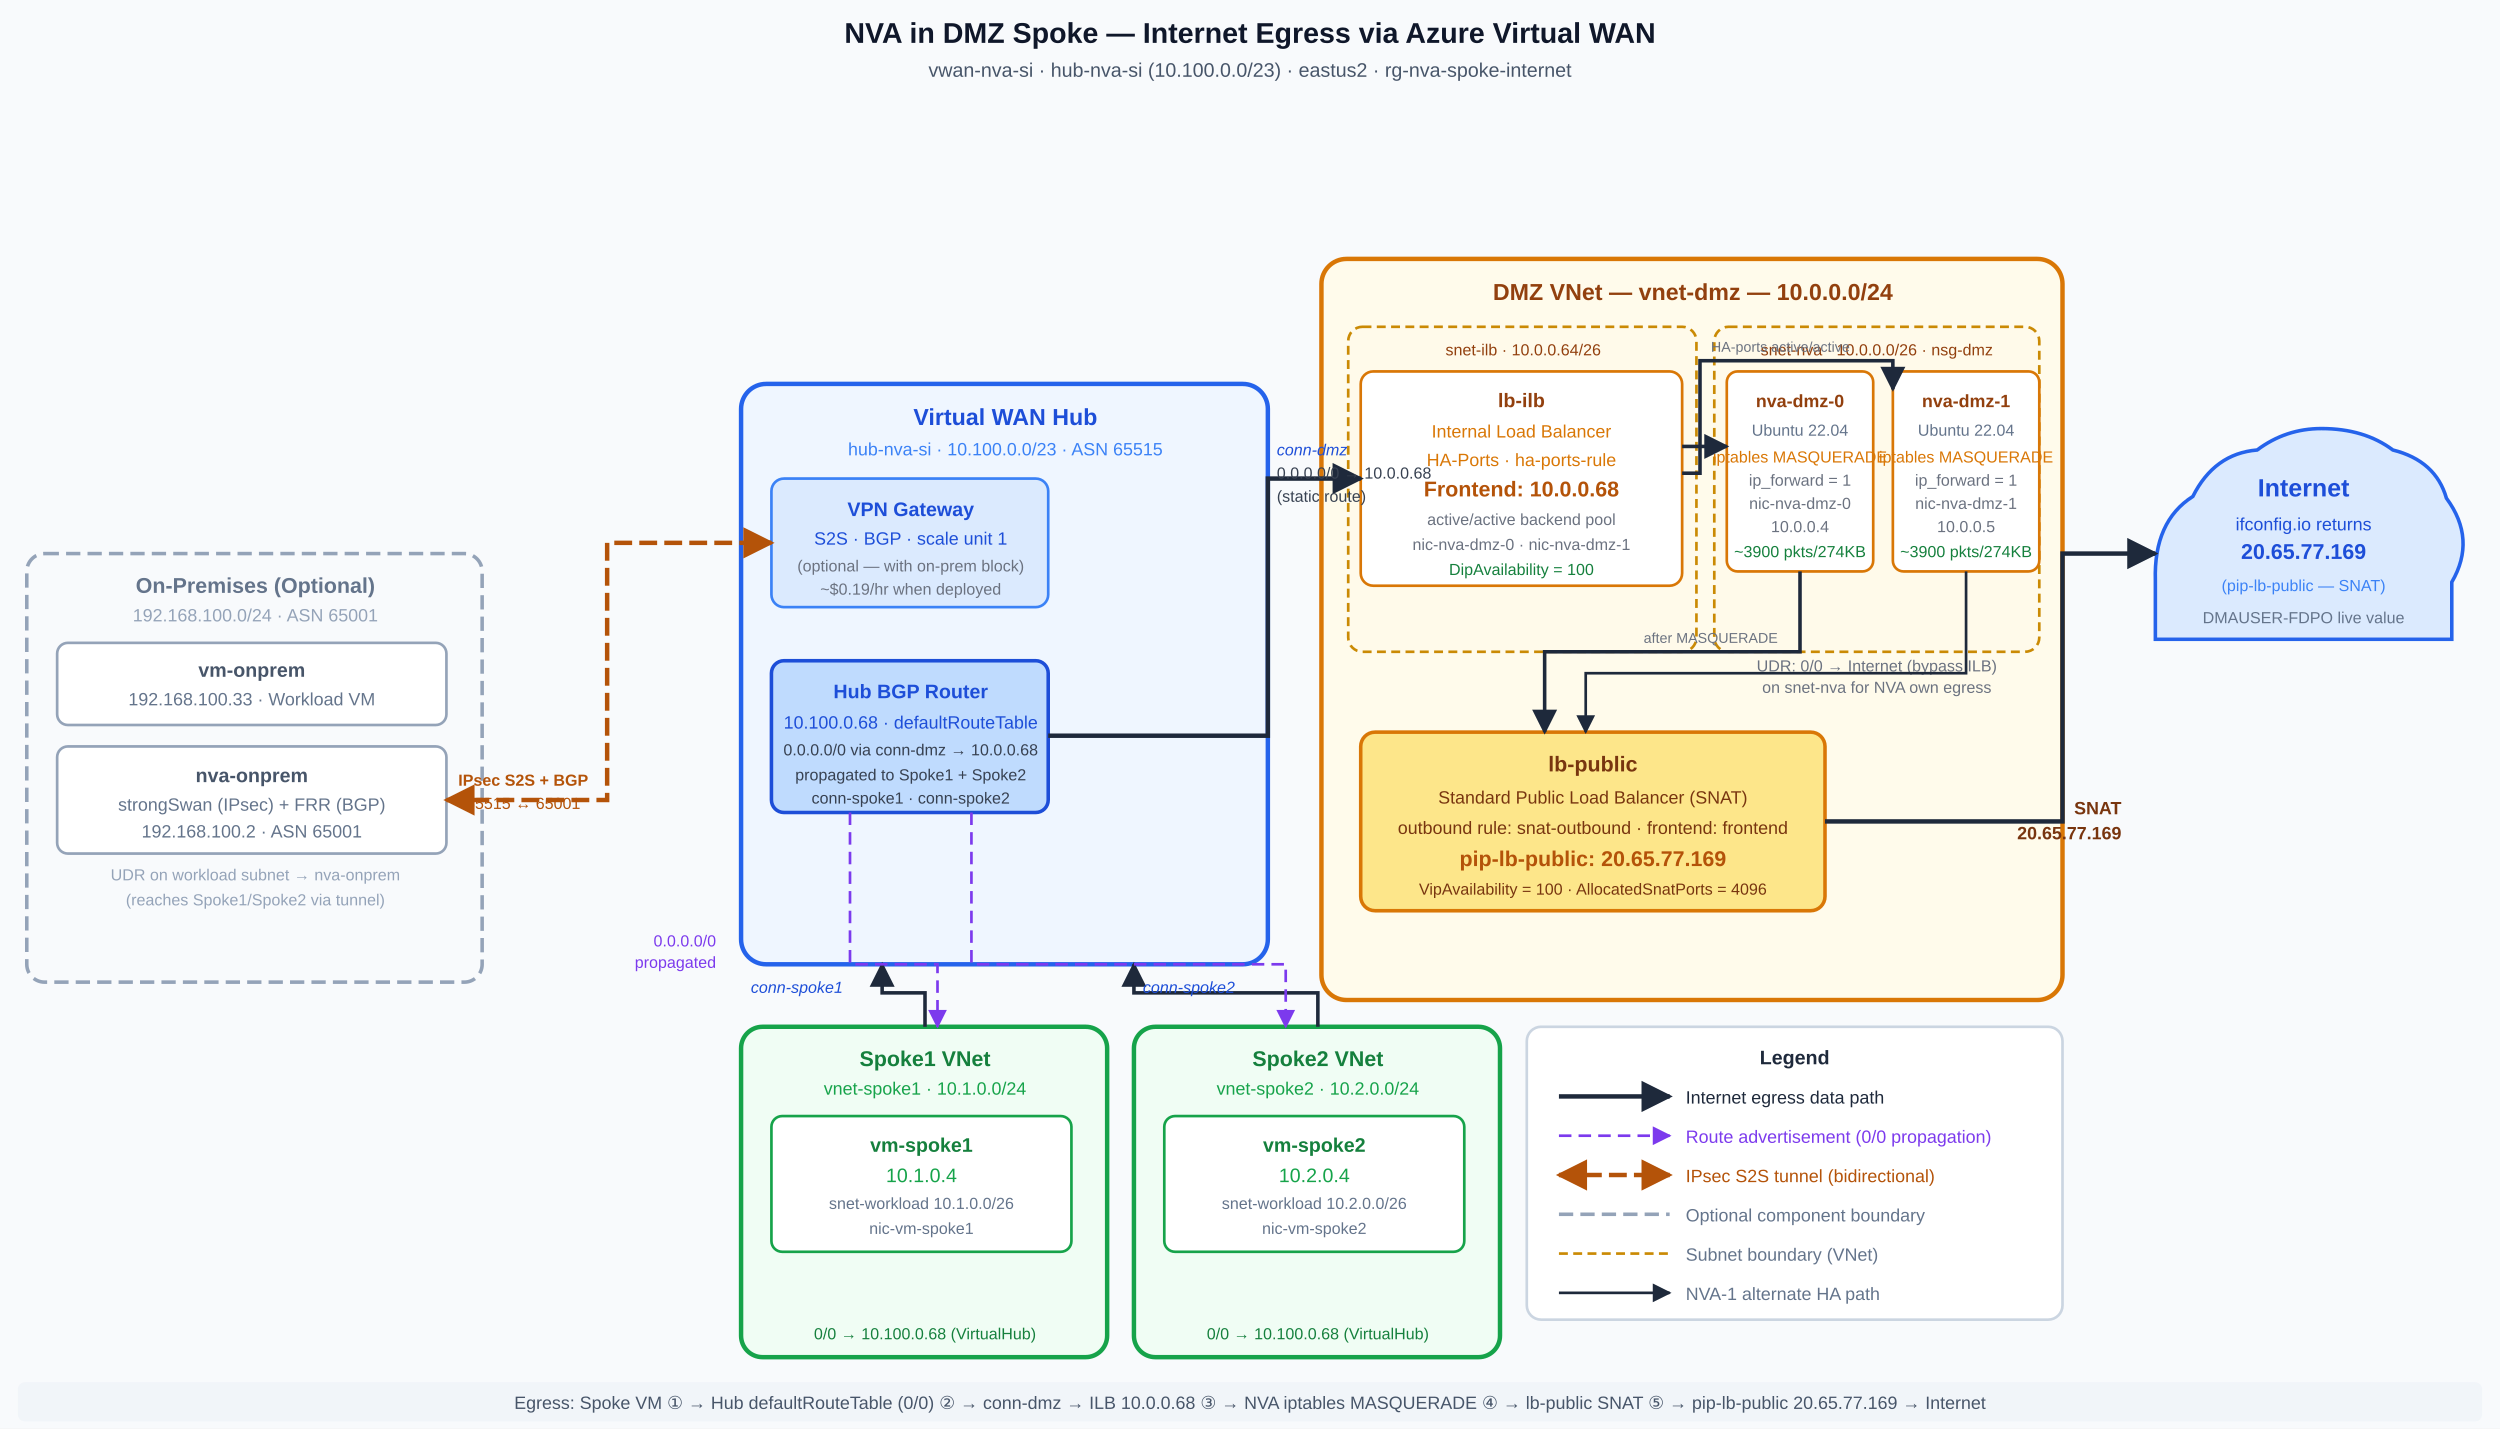
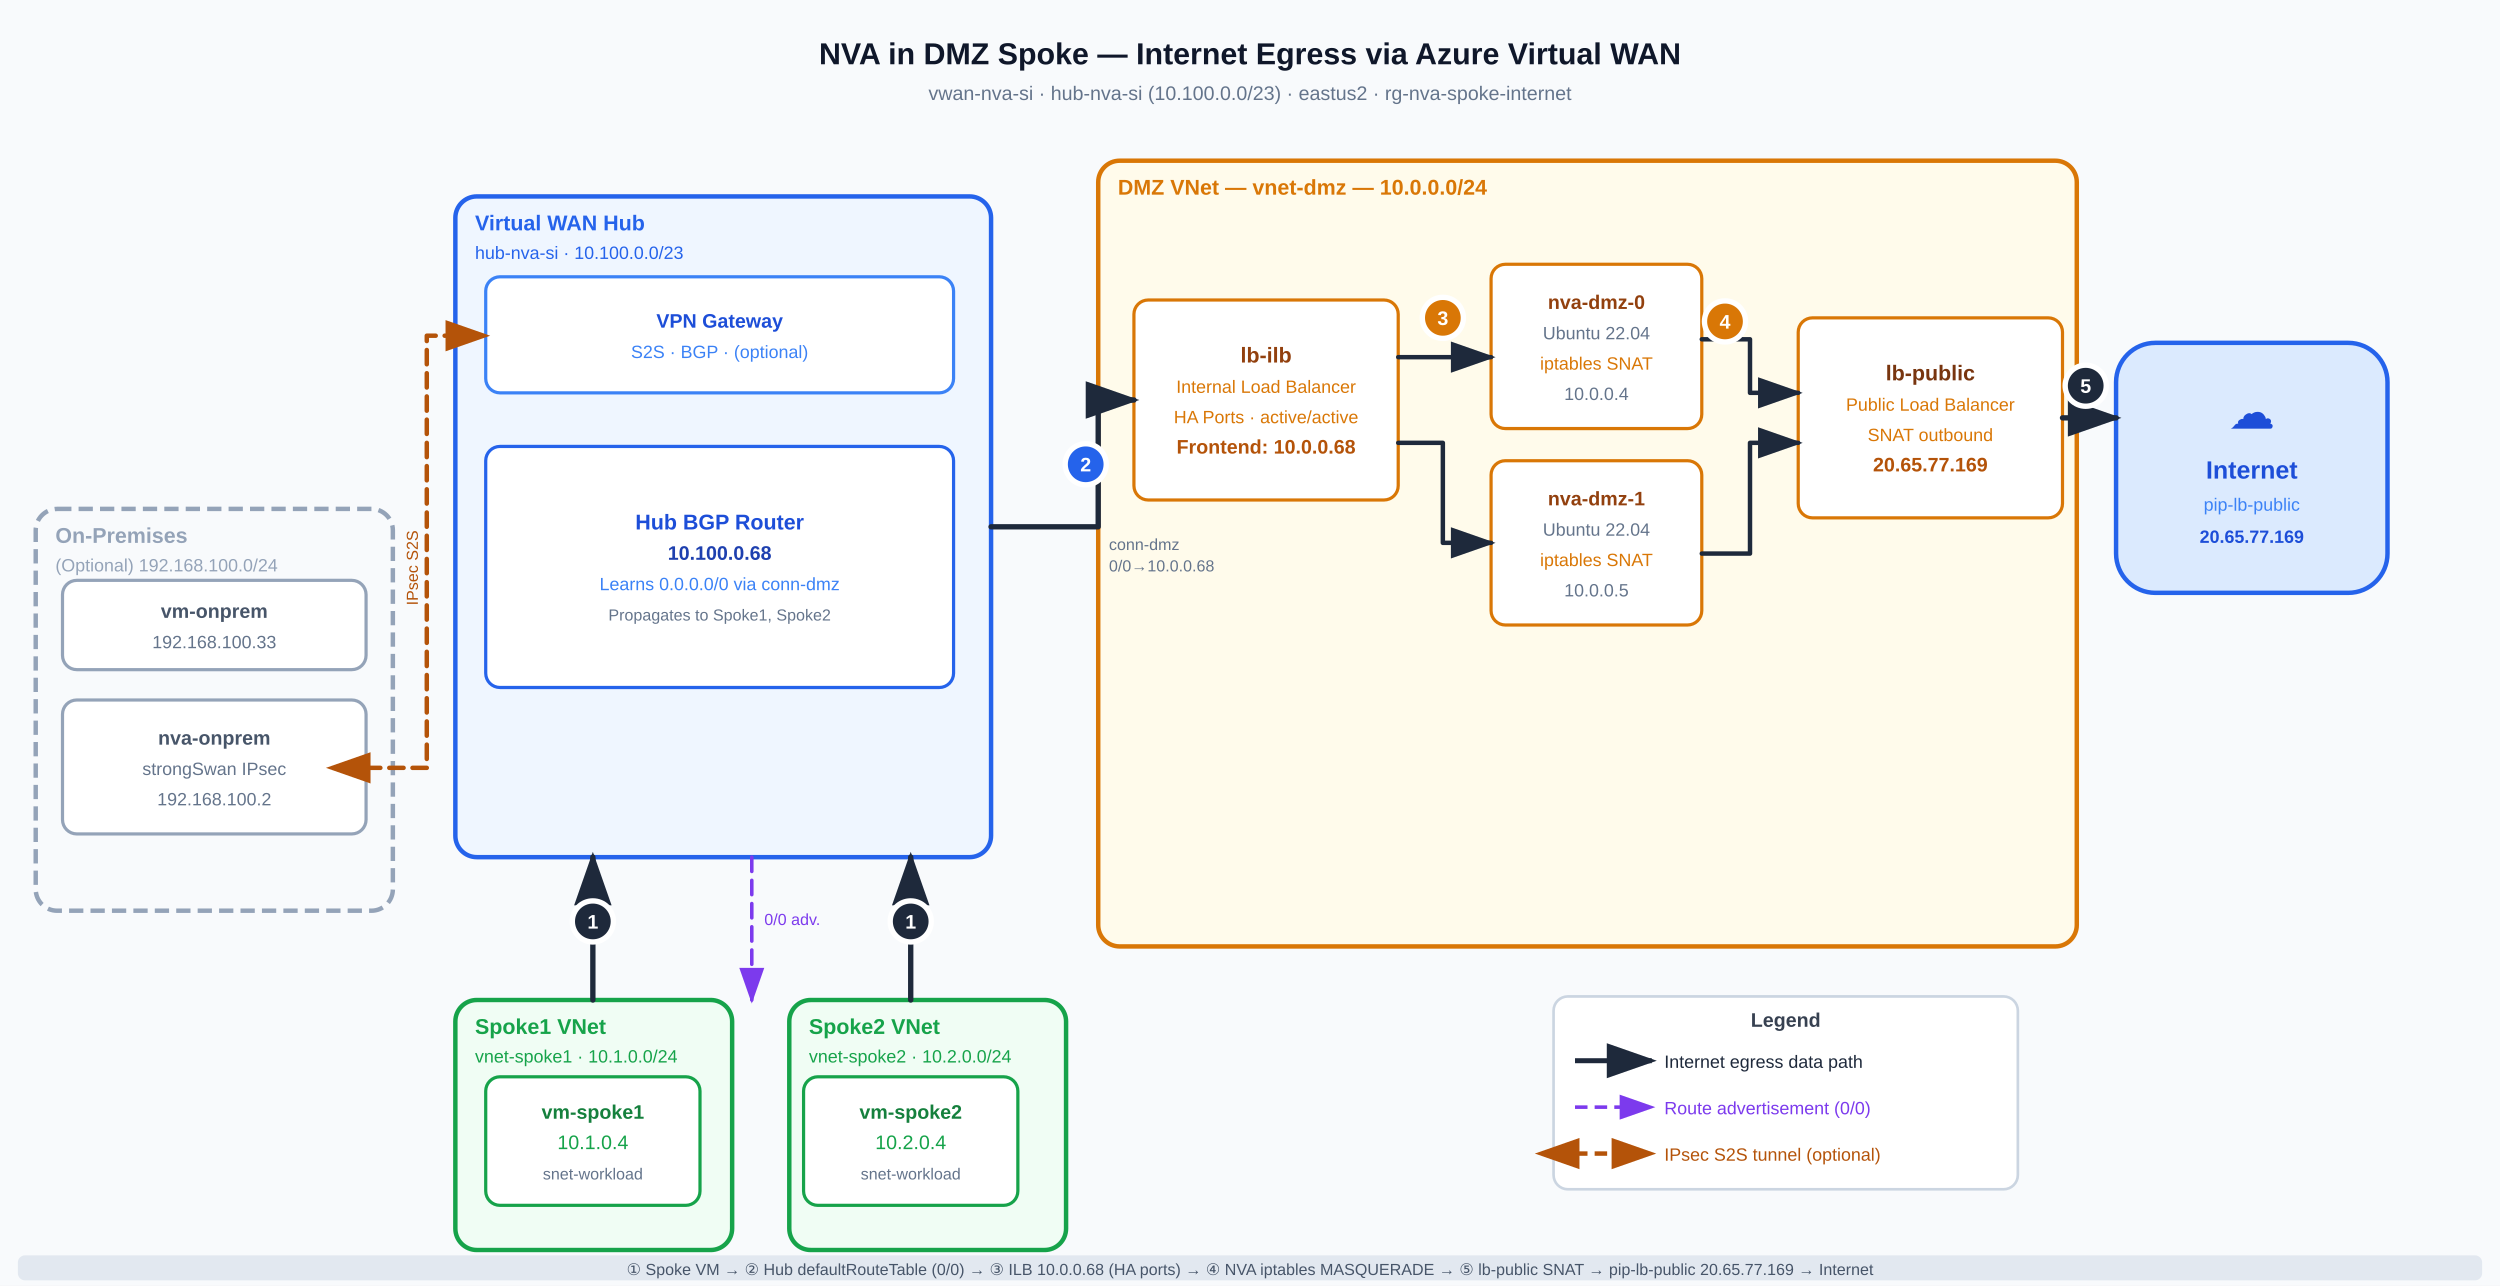
- <svg xmlns="http://www.w3.org/2000/svg" width="1400" height="800" viewBox="0 0 1400 800" font-family="Segoe UI, Arial, sans-serif">
+ <svg xmlns="http://www.w3.org/2000/svg" width="1400" height="720" viewBox="0 0 1400 720" font-family="Segoe UI, Arial, sans-serif">
  <defs>
-     <marker id="ah-data" viewBox="0 0 10 10" refX="9" refY="5" markerWidth="7" markerHeight="7" orient="auto">
-       <path d="M 0 0 L 10 5 L 0 10 z" fill="#1e293b" />
+     <marker id="m-data" markerWidth="10" markerHeight="7" refX="9" refY="3.5" orient="auto" markerUnits="strokeWidth">
+       <polygon points="0 0,10 3.5,0 7" fill="#1e293b" />
    </marker>
-     <marker id="ah-ctrl" viewBox="0 0 10 10" refX="9" refY="5" markerWidth="7" markerHeight="7" orient="auto">
-       <path d="M 0 0 L 10 5 L 0 10 z" fill="#7c3aed" />
+     <marker id="m-ctrl" markerWidth="10" markerHeight="7" refX="9" refY="3.5" orient="auto" markerUnits="strokeWidth">
+       <polygon points="0 0,10 3.5,0 7" fill="#7c3aed" />
    </marker>
-     <marker id="ah-ipsec" viewBox="0 0 10 10" refX="9" refY="5" markerWidth="7" markerHeight="7" orient="auto">
-       <path d="M 0 0 L 10 5 L 0 10 z" fill="#b45309" />
+     <marker id="m-ipsec" markerWidth="10" markerHeight="7" refX="9" refY="3.5" orient="auto" markerUnits="strokeWidth">
+       <polygon points="0 0,10 3.5,0 7" fill="#b45309" />
    </marker>
-     <marker id="ah-ipsec-s" viewBox="0 0 10 10" refX="1" refY="5" markerWidth="7" markerHeight="7" orient="auto">
-       <path d="M 10 0 L 0 5 L 10 10 z" fill="#b45309" />
+     <marker id="m-ipsec-r" markerWidth="10" markerHeight="7" refX="1" refY="3.5" orient="auto-start-reverse" markerUnits="strokeWidth">
+       <polygon points="0 0,10 3.5,0 7" fill="#b45309" />
    </marker>
  </defs>
-   <rect width="1400" height="800" fill="#f8fafc" />
-   <text x="700" y="24" text-anchor="middle" font-size="16" font-weight="bold" fill="#0f172a">NVA in DMZ Spoke — Internet Egress via Azure Virtual WAN</text>
-   <text x="700" y="43" text-anchor="middle" font-size="11" fill="#475569">vwan-nva-si · hub-nva-si (10.100.0.0/23) · eastus2 · rg-nva-spoke-internet</text>
-   <rect x="15" y="310" width="255" height="240" rx="10" fill="#f8fafc" stroke="#94a3b8" stroke-width="2" stroke-dasharray="8,4" />
-   <text x="143" y="332" text-anchor="middle" font-size="12" font-weight="bold" fill="#64748b">On-Premises (Optional)</text>
-   <text x="143" y="348" text-anchor="middle" font-size="10" fill="#94a3b8">192.168.100.0/24 · ASN 65001</text>
-   <rect x="32" y="360" width="218" height="46" rx="6" fill="#fff" stroke="#94a3b8" stroke-width="1.5" />
-   <text x="141" y="379" text-anchor="middle" font-size="11" font-weight="bold" fill="#475569">vm-onprem</text>
-   <text x="141" y="395" text-anchor="middle" font-size="10" fill="#64748b">192.168.100.33 · Workload VM</text>
-   <rect x="32" y="418" width="218" height="60" rx="6" fill="#fff" stroke="#94a3b8" stroke-width="1.5" />
-   <text x="141" y="438" text-anchor="middle" font-size="11" font-weight="bold" fill="#475569">nva-onprem</text>
-   <text x="141" y="454" text-anchor="middle" font-size="10" fill="#64748b">strongSwan (IPsec) + FRR (BGP)</text>
-   <text x="141" y="469" text-anchor="middle" font-size="10" fill="#64748b">192.168.100.2 · ASN 65001</text>
-   <text x="143" y="493" text-anchor="middle" font-size="9" fill="#94a3b8">UDR on workload subnet → nva-onprem</text>
-   <text x="143" y="507" text-anchor="middle" font-size="9" fill="#94a3b8">(reaches Spoke1/Spoke2 via tunnel)</text>
-   <rect x="415" y="215" width="295" height="325" rx="14" fill="#eff6ff" stroke="#2563eb" stroke-width="2.5" />
-   <text x="563" y="238" text-anchor="middle" font-size="13" font-weight="bold" fill="#1d4ed8">Virtual WAN Hub</text>
-   <text x="563" y="255" text-anchor="middle" font-size="10" fill="#3b82f6">hub-nva-si · 10.100.0.0/23 · ASN 65515</text>
-   <rect x="432" y="268" width="155" height="72" rx="7" fill="#dbeafe" stroke="#3b82f6" stroke-width="1.5" />
-   <text x="510" y="289" text-anchor="middle" font-size="11" font-weight="bold" fill="#1d4ed8">VPN Gateway</text>
-   <text x="510" y="305" text-anchor="middle" font-size="10" fill="#1d4ed8">S2S · BGP · scale unit 1</text>
-   <text x="510" y="320" text-anchor="middle" font-size="9" fill="#6b7280">(optional — with on-prem block)</text>
-   <text x="510" y="333" text-anchor="middle" font-size="9" fill="#6b7280">~$0.19/hr when deployed</text>
-   <rect x="432" y="370" width="155" height="85" rx="7" fill="#bfdbfe" stroke="#1d4ed8" stroke-width="2" />
-   <text x="510" y="391" text-anchor="middle" font-size="11" font-weight="bold" fill="#1d4ed8">Hub BGP Router</text>
-   <text x="510" y="408" text-anchor="middle" font-size="10" fill="#1d4ed8">10.100.0.68 · defaultRouteTable</text>
-   <text x="510" y="423" text-anchor="middle" font-size="9" fill="#374151">0.0.0.0/0 via conn-dmz → 10.0.0.68</text>
-   <text x="510" y="437" text-anchor="middle" font-size="9" fill="#374151">propagated to Spoke1 + Spoke2</text>
-   <text x="510" y="450" text-anchor="middle" font-size="9" fill="#374151">conn-spoke1 · conn-spoke2</text>
-   <rect x="740" y="145" width="415" height="415" rx="14" fill="#fffbeb" stroke="#d97706" stroke-width="2.5" />
-   <text x="948" y="168" text-anchor="middle" font-size="13" font-weight="bold" fill="#92400e">DMZ VNet — vnet-dmz — 10.0.0.0/24</text>
-   <rect x="755" y="183" width="195" height="182" rx="8" fill="rgba(255,251,235,0.5)" stroke="#ca8a04" stroke-width="1.5" stroke-dasharray="5,3" />
-   <text x="853" y="199" text-anchor="middle" font-size="9" fill="#92400e">snet-ilb · 10.0.0.64/26</text>
-   <rect x="762" y="208" width="180" height="120" rx="7" fill="#fff" stroke="#d97706" stroke-width="1.5" />
-   <text x="852" y="228" text-anchor="middle" font-size="11" font-weight="bold" fill="#92400e">lb-ilb</text>
-   <text x="852" y="245" text-anchor="middle" font-size="10" fill="#d97706">Internal Load Balancer</text>
-   <text x="852" y="261" text-anchor="middle" font-size="10" fill="#d97706">HA-Ports · ha-ports-rule</text>
-   <text x="852" y="278" text-anchor="middle" font-size="12" font-weight="bold" fill="#b45309">Frontend: 10.0.0.68</text>
-   <text x="852" y="294" text-anchor="middle" font-size="9" fill="#6b7280">active/active backend pool</text>
-   <text x="852" y="308" text-anchor="middle" font-size="9" fill="#6b7280">nic-nva-dmz-0 · nic-nva-dmz-1</text>
-   <text x="852" y="322" text-anchor="middle" font-size="9" fill="#15803d">DipAvailability = 100</text>
-   <rect x="960" y="183" width="182" height="182" rx="8" fill="rgba(255,251,235,0.5)" stroke="#ca8a04" stroke-width="1.5" stroke-dasharray="5,3" />
-   <text x="1051" y="199" text-anchor="middle" font-size="9" fill="#92400e">snet-nva · 10.0.0.0/26 · nsg-dmz</text>
-   <rect x="967" y="208" width="82" height="112" rx="6" fill="#fff" stroke="#d97706" stroke-width="1.5" />
-   <text x="1008" y="228" text-anchor="middle" font-size="10" font-weight="bold" fill="#92400e">nva-dmz-0</text>
-   <text x="1008" y="244" text-anchor="middle" font-size="9" fill="#64748b">Ubuntu 22.04</text>
-   <text x="1008" y="259" text-anchor="middle" font-size="9" fill="#d97706">iptables MASQUERADE</text>
-   <text x="1008" y="272" text-anchor="middle" font-size="9" fill="#6b7280">ip_forward = 1</text>
-   <text x="1008" y="285" text-anchor="middle" font-size="9" fill="#6b7280">nic-nva-dmz-0</text>
-   <text x="1008" y="298" text-anchor="middle" font-size="9" fill="#6b7280">10.0.0.4</text>
-   <text x="1008" y="312" text-anchor="middle" font-size="9" fill="#15803d">~3900 pkts/274KB</text>
-   <rect x="1060" y="208" width="82" height="112" rx="6" fill="#fff" stroke="#d97706" stroke-width="1.5" />
-   <text x="1101" y="228" text-anchor="middle" font-size="10" font-weight="bold" fill="#92400e">nva-dmz-1</text>
-   <text x="1101" y="244" text-anchor="middle" font-size="9" fill="#64748b">Ubuntu 22.04</text>
-   <text x="1101" y="259" text-anchor="middle" font-size="9" fill="#d97706">iptables MASQUERADE</text>
-   <text x="1101" y="272" text-anchor="middle" font-size="9" fill="#6b7280">ip_forward = 1</text>
-   <text x="1101" y="285" text-anchor="middle" font-size="9" fill="#6b7280">nic-nva-dmz-1</text>
-   <text x="1101" y="298" text-anchor="middle" font-size="9" fill="#6b7280">10.0.0.5</text>
-   <text x="1101" y="312" text-anchor="middle" font-size="9" fill="#15803d">~3900 pkts/274KB</text>
-   <text x="1051" y="376" text-anchor="middle" font-size="9" fill="#6b7280">UDR: 0/0 → Internet (bypass ILB)</text>
-   <text x="1051" y="388" text-anchor="middle" font-size="9" fill="#6b7280">on snet-nva for NVA own egress</text>
-   <rect x="762" y="410" width="260" height="100" rx="8" fill="#fde68a" stroke="#d97706" stroke-width="2" />
-   <text x="892" y="432" text-anchor="middle" font-size="12" font-weight="bold" fill="#78350f">lb-public</text>
-   <text x="892" y="450" text-anchor="middle" font-size="10" fill="#78350f">Standard Public Load Balancer (SNAT)</text>
-   <text x="892" y="467" text-anchor="middle" font-size="10" fill="#78350f">outbound rule: snat-outbound · frontend: frontend</text>
-   <text x="892" y="485" text-anchor="middle" font-size="12" font-weight="bold" fill="#b45309">pip-lb-public: 20.65.77.169</text>
-   <text x="892" y="501" text-anchor="middle" font-size="9" fill="#78350f">VipAvailability = 100 · AllocatedSnatPorts = 4096</text>
-   <rect x="415" y="575" width="205" height="185" rx="12" fill="#f0fdf4" stroke="#16a34a" stroke-width="2.5" />
-   <text x="518" y="597" text-anchor="middle" font-size="12" font-weight="bold" fill="#15803d">Spoke1 VNet</text>
-   <text x="518" y="613" text-anchor="middle" font-size="10" fill="#16a34a">vnet-spoke1 · 10.1.0.0/24</text>
-   <rect x="432" y="625" width="168" height="76" rx="6" fill="#fff" stroke="#16a34a" stroke-width="1.5" />
-   <text x="516" y="645" text-anchor="middle" font-size="11" font-weight="bold" fill="#15803d">vm-spoke1</text>
-   <text x="516" y="662" text-anchor="middle" font-size="11" fill="#16a34a">10.1.0.4</text>
-   <text x="516" y="677" text-anchor="middle" font-size="9" fill="#64748b">snet-workload 10.1.0.0/26</text>
-   <text x="516" y="691" text-anchor="middle" font-size="9" fill="#64748b">nic-vm-spoke1</text>
-   <text x="518" y="750" text-anchor="middle" font-size="9" fill="#15803d">0/0 → 10.100.0.68 (VirtualHub)</text>
-   <rect x="635" y="575" width="205" height="185" rx="12" fill="#f0fdf4" stroke="#16a34a" stroke-width="2.5" />
-   <text x="738" y="597" text-anchor="middle" font-size="12" font-weight="bold" fill="#15803d">Spoke2 VNet</text>
-   <text x="738" y="613" text-anchor="middle" font-size="10" fill="#16a34a">vnet-spoke2 · 10.2.0.0/24</text>
-   <rect x="652" y="625" width="168" height="76" rx="6" fill="#fff" stroke="#16a34a" stroke-width="1.5" />
-   <text x="736" y="645" text-anchor="middle" font-size="11" font-weight="bold" fill="#15803d">vm-spoke2</text>
-   <text x="736" y="662" text-anchor="middle" font-size="11" fill="#16a34a">10.2.0.4</text>
-   <text x="736" y="677" text-anchor="middle" font-size="9" fill="#64748b">snet-workload 10.2.0.0/26</text>
-   <text x="736" y="691" text-anchor="middle" font-size="9" fill="#64748b">nic-vm-spoke2</text>
-   <text x="738" y="750" text-anchor="middle" font-size="9" fill="#15803d">0/0 → 10.100.0.68 (VirtualHub)</text>
-   <path d="M 1207 358 L 1207 325            Q 1206 292 1228 278            Q 1240 254 1264 252            Q 1280 240 1300 240            Q 1324 240 1340 252            Q 1364 258 1370 279            Q 1387 302 1373 326            L 1373 358 Z" fill="#dbeafe" stroke="#2563eb" stroke-width="2" />
-   <text x="1290" y="278" text-anchor="middle" font-size="14" font-weight="bold" fill="#1d4ed8">Internet</text>
-   <text x="1290" y="297" text-anchor="middle" font-size="10" fill="#1d4ed8">ifconfig.io returns</text>
-   <text x="1290" y="313" text-anchor="middle" font-size="12" font-weight="bold" fill="#1d4ed8">20.65.77.169</text>
-   <text x="1290" y="331" text-anchor="middle" font-size="9" fill="#3b82f6">(pip-lb-public — SNAT)</text>
-   <text x="1290" y="349" text-anchor="middle" font-size="9" fill="#64748b">DMAUSER-FDPO live value</text>
-   <path d="M 250 448 H 340 V 304 H 432" fill="none" stroke="#b45309" stroke-width="2.5" stroke-dasharray="10,4" marker-start="url(#ah-ipsec-s)" marker-end="url(#ah-ipsec)" />
-   <text x="293" y="440" text-anchor="middle" font-size="9" font-weight="bold" fill="#b45309">IPsec S2S + BGP</text>
-   <text x="293" y="453" text-anchor="middle" font-size="9" fill="#b45309">65515 ↔ 65001</text>
-   <path d="M 518 575 V 556 H 494 V 540" fill="none" stroke="#1e293b" stroke-width="2" marker-end="url(#ah-data)" />
-   <text x="472" y="556" text-anchor="end" font-size="9" fill="#1d4ed8" font-style="italic">conn-spoke1</text>
-   <path d="M 738 575 V 556 H 635 V 540" fill="none" stroke="#1e293b" stroke-width="2" marker-end="url(#ah-data)" />
-   <text x="640" y="556" text-anchor="start" font-size="9" fill="#1d4ed8" font-style="italic">conn-spoke2</text>
-   <path d="M 476 455 V 540 H 525 V 575" fill="none" stroke="#7c3aed" stroke-width="1.5" stroke-dasharray="7,4" marker-end="url(#ah-ctrl)" />
-   <path d="M 544 455 V 540 H 720 V 575" fill="none" stroke="#7c3aed" stroke-width="1.5" stroke-dasharray="7,4" marker-end="url(#ah-ctrl)" />
-   <text x="401" y="530" text-anchor="end" font-size="9" fill="#7c3aed">0.0.0.0/0</text>
-   <text x="401" y="542" text-anchor="end" font-size="9" fill="#7c3aed">propagated</text>
-   <path d="M 587 412 H 710 V 268 H 762" fill="none" stroke="#1e293b" stroke-width="2.5" marker-end="url(#ah-data)" />
-   <text x="715" y="255" text-anchor="start" font-size="9" fill="#1d4ed8" font-style="italic">conn-dmz</text>
-   <text x="715" y="268" text-anchor="start" font-size="9" fill="#374151">0.0.0.0/0 → 10.0.0.68</text>
-   <text x="715" y="281" text-anchor="start" font-size="9" fill="#374151">(static route)</text>
-   <path d="M 942 250 H 967" fill="none" stroke="#1e293b" stroke-width="2" marker-end="url(#ah-data)" />
-   <path d="M 942 265 H 952 V 202 H 1060 V 218" fill="none" stroke="#1e293b" stroke-width="2" marker-end="url(#ah-data)" />
-   <text x="997" y="197" text-anchor="middle" font-size="8" fill="#6b7280">HA-ports active/active</text>
-   <path d="M 1008 320 V 365 H 865 V 410" fill="none" stroke="#1e293b" stroke-width="2" marker-end="url(#ah-data)" />
-   <path d="M 1101 320 V 377 H 888 V 410" fill="none" stroke="#1e293b" stroke-width="1.5" marker-end="url(#ah-data)" />
-   <text x="958" y="360" text-anchor="middle" font-size="8" fill="#6b7280">after MASQUERADE</text>
-   <path d="M 1022 460 H 1155 V 310 H 1207" fill="none" stroke="#1e293b" stroke-width="2.5" marker-end="url(#ah-data)" />
-   <text x="1188" y="456" text-anchor="end" font-size="10" font-weight="bold" fill="#78350f">SNAT</text>
-   <text x="1188" y="470" text-anchor="end" font-size="10" font-weight="bold" fill="#78350f">20.65.77.169</text>
-   <rect x="855" y="575" width="300" height="164" rx="8" fill="#fff" stroke="#cbd5e1" stroke-width="1.5" />
-   <text x="1005" y="596" text-anchor="middle" font-size="11" font-weight="bold" fill="#1e293b">Legend</text>
-   <line x1="873" y1="614" x2="935" y2="614" stroke="#1e293b" stroke-width="2.5" marker-end="url(#ah-data)" />
-   <text x="944" y="618" font-size="10" fill="#1e293b">Internet egress data path</text>
-   <line x1="873" y1="636" x2="935" y2="636" stroke="#7c3aed" stroke-width="1.5" stroke-dasharray="7,4" marker-end="url(#ah-ctrl)" />
-   <text x="944" y="640" font-size="10" fill="#7c3aed">Route advertisement (0/0 propagation)</text>
-   <line x1="873" y1="658" x2="935" y2="658" stroke="#b45309" stroke-width="2.5" stroke-dasharray="10,4" marker-start="url(#ah-ipsec-s)" marker-end="url(#ah-ipsec)" />
-   <text x="944" y="662" font-size="10" fill="#b45309">IPsec S2S tunnel (bidirectional)</text>
-   <line x1="873" y1="680" x2="935" y2="680" stroke="#94a3b8" stroke-width="2" stroke-dasharray="8,4" />
-   <text x="944" y="684" font-size="10" fill="#64748b">Optional component boundary</text>
-   <line x1="873" y1="702" x2="935" y2="702" stroke="#ca8a04" stroke-width="1.5" stroke-dasharray="5,3" />
-   <text x="944" y="706" font-size="10" fill="#64748b">Subnet boundary (VNet)</text>
-   <line x1="873" y1="724" x2="935" y2="724" stroke="#1e293b" stroke-width="1.5" marker-end="url(#ah-data)" />
-   <text x="944" y="728" font-size="10" fill="#64748b">NVA-1 alternate HA path</text>
-   <rect x="10" y="774" width="1380" height="22" rx="4" fill="#f1f5f9" />
-   <text x="700" y="789" text-anchor="middle" font-size="10" fill="#475569">Egress: Spoke VM ① → Hub defaultRouteTable (0/0) ② → conn-dmz → ILB 10.0.0.68 ③ → NVA iptables MASQUERADE ④ → lb-public SNAT ⑤ → pip-lb-public 20.65.77.169 → Internet</text>
+   <rect width="1400" height="720" fill="#f8fafc" />
+   <text x="700" y="36" text-anchor="middle" font-size="17" font-weight="bold" fill="#0f172a">NVA in DMZ Spoke — Internet Egress via Azure Virtual WAN</text>
+   <text x="700" y="56" text-anchor="middle" font-size="11" fill="#64748b">
+     vwan-nva-si · hub-nva-si (10.100.0.0/23) · eastus2 · rg-nva-spoke-internet</text>
+   <rect x="20" y="285" width="200" height="225" rx="12" fill="#f8fafc" stroke="#94a3b8" stroke-width="2.5" stroke-dasharray="8 4" />
+   <text x="31" y="304" font-size="12" font-weight="bold" fill="#94a3b8">On-Premises</text>
+   <text x="31" y="320" font-size="10" fill="#94a3b8">(Optional) 192.168.100.0/24</text>
+   <rect x="255" y="110" width="300" height="370" rx="12" fill="#eff6ff" stroke="#2563eb" stroke-width="2.5" />
+   <text x="266" y="129" font-size="12" font-weight="bold" fill="#2563eb">Virtual WAN Hub</text>
+   <text x="266" y="145" font-size="10" fill="#2563eb">hub-nva-si · 10.100.0.0/23</text>
+   <rect x="615" y="90" width="548" height="440" rx="12" fill="#fffbeb" stroke="#d97706" stroke-width="2.5" />
+   <text x="626" y="109" font-size="12" font-weight="bold" fill="#d97706">DMZ VNet — vnet-dmz — 10.0.0.0/24</text>
+   <rect x="255" y="560" width="155" height="140" rx="12" fill="#f0fdf4" stroke="#16a34a" stroke-width="2.5" />
+   <text x="266" y="579" font-size="12" font-weight="bold" fill="#16a34a">Spoke1 VNet</text>
+   <text x="266" y="595" font-size="10" fill="#16a34a">vnet-spoke1 · 10.1.0.0/24</text>
+   <rect x="442" y="560" width="155" height="140" rx="12" fill="#f0fdf4" stroke="#16a34a" stroke-width="2.5" />
+   <text x="453" y="579" font-size="12" font-weight="bold" fill="#16a34a">Spoke2 VNet</text>
+   <text x="453" y="595" font-size="10" fill="#16a34a">vnet-spoke2 · 10.2.0.0/24</text>
+   <rect x="1185" y="192" width="152" height="140" rx="22" fill="#dbeafe" stroke="#2563eb" stroke-width="2.5" />
+   <text x="1261" y="240" text-anchor="middle" font-size="26" fill="#1d4ed8">☁</text>
+   <text x="1261" y="268" text-anchor="middle" font-size="14" font-weight="bold" fill="#1d4ed8">Internet</text>
+   <text x="1261" y="286" text-anchor="middle" font-size="10" fill="#3b82f6">pip-lb-public</text>
+   <text x="1261" y="304" text-anchor="middle" font-size="10" font-weight="bold" fill="#1d4ed8">20.65.77.169</text>
+   <rect x="35" y="325" width="170" height="50" rx="8" fill="white" stroke="#94a3b8" stroke-width="1.8" />
+   <text x="120.0" y="346.0" text-anchor="middle" font-size="11" font-weight="bold" fill="#475569">vm-onprem</text>
+   <text x="120.0" y="363.0" text-anchor="middle" font-size="10" font-weight="normal" fill="#64748b">192.168.100.33</text>
+   <rect x="35" y="392" width="170" height="75" rx="8" fill="white" stroke="#94a3b8" stroke-width="1.8" />
+   <text x="120.0" y="417.0" text-anchor="middle" font-size="11" font-weight="bold" fill="#475569">nva-onprem</text>
+   <text x="120.0" y="434.0" text-anchor="middle" font-size="10" font-weight="normal" fill="#64748b">strongSwan IPsec</text>
+   <text x="120.0" y="451.0" text-anchor="middle" font-size="10" font-weight="normal" fill="#64748b">192.168.100.2</text>
+   <rect x="272" y="155" width="262" height="65" rx="8" fill="white" stroke="#3b82f6" stroke-width="1.8" />
+   <text x="403.0" y="183.5" text-anchor="middle" font-size="11" font-weight="bold" fill="#1d4ed8">VPN Gateway</text>
+   <text x="403.0" y="200.5" text-anchor="middle" font-size="10" font-weight="normal" fill="#3b82f6">S2S · BGP · (optional)</text>
+   <rect x="272" y="250" width="262" height="135" rx="8" fill="white" stroke="#2563eb" stroke-width="1.8" />
+   <text x="403.0" y="296.5" text-anchor="middle" font-size="12" font-weight="bold" fill="#1d4ed8">Hub BGP Router</text>
+   <text x="403.0" y="313.5" text-anchor="middle" font-size="11" font-weight="bold" fill="#1e40af">10.100.0.68</text>
+   <text x="403.0" y="330.5" text-anchor="middle" font-size="10" font-weight="normal" fill="#3b82f6">Learns 0.0.0.0/0 via conn-dmz</text>
+   <text x="403.0" y="347.5" text-anchor="middle" font-size="9" font-weight="normal" fill="#64748b">Propagates to Spoke1, Spoke2</text>
+   <rect x="635" y="168" width="148" height="112" rx="8" fill="white" stroke="#d97706" stroke-width="1.8" />
+   <text x="709.0" y="203.0" text-anchor="middle" font-size="12" font-weight="bold" fill="#92400e">lb-ilb</text>
+   <text x="709.0" y="220.0" text-anchor="middle" font-size="10" font-weight="normal" fill="#d97706">Internal Load Balancer</text>
+   <text x="709.0" y="237.0" text-anchor="middle" font-size="10" font-weight="normal" fill="#d97706">HA Ports · active/active</text>
+   <text x="709.0" y="254.0" text-anchor="middle" font-size="11" font-weight="bold" fill="#b45309">Frontend: 10.0.0.68</text>
+   <rect x="835" y="148" width="118" height="92" rx="8" fill="white" stroke="#d97706" stroke-width="1.8" />
+   <text x="894.0" y="173.0" text-anchor="middle" font-size="11" font-weight="bold" fill="#92400e">nva-dmz-0</text>
+   <text x="894.0" y="190.0" text-anchor="middle" font-size="10" font-weight="normal" fill="#64748b">Ubuntu 22.04</text>
+   <text x="894.0" y="207.0" text-anchor="middle" font-size="10" font-weight="normal" fill="#d97706">iptables SNAT</text>
+   <text x="894.0" y="224.0" text-anchor="middle" font-size="10" font-weight="normal" fill="#64748b">10.0.0.4</text>
+   <rect x="835" y="258" width="118" height="92" rx="8" fill="white" stroke="#d97706" stroke-width="1.8" />
+   <text x="894.0" y="283.0" text-anchor="middle" font-size="11" font-weight="bold" fill="#92400e">nva-dmz-1</text>
+   <text x="894.0" y="300.0" text-anchor="middle" font-size="10" font-weight="normal" fill="#64748b">Ubuntu 22.04</text>
+   <text x="894.0" y="317.0" text-anchor="middle" font-size="10" font-weight="normal" fill="#d97706">iptables SNAT</text>
+   <text x="894.0" y="334.0" text-anchor="middle" font-size="10" font-weight="normal" fill="#64748b">10.0.0.5</text>
+   <rect x="1007" y="178" width="148" height="112" rx="8" fill="white" stroke="#d97706" stroke-width="1.8" />
+   <text x="1081.0" y="213.0" text-anchor="middle" font-size="12" font-weight="bold" fill="#78350f">lb-public</text>
+   <text x="1081.0" y="230.0" text-anchor="middle" font-size="10" font-weight="normal" fill="#d97706">Public Load Balancer</text>
+   <text x="1081.0" y="247.0" text-anchor="middle" font-size="10" font-weight="normal" fill="#d97706">SNAT outbound</text>
+   <text x="1081.0" y="264.0" text-anchor="middle" font-size="11" font-weight="bold" fill="#b45309">20.65.77.169</text>
+   <rect x="272" y="603" width="120" height="72" rx="8" fill="white" stroke="#16a34a" stroke-width="1.8" />
+   <text x="332.0" y="626.5" text-anchor="middle" font-size="11" font-weight="bold" fill="#15803d">vm-spoke1</text>
+   <text x="332.0" y="643.5" text-anchor="middle" font-size="11" font-weight="normal" fill="#16a34a">10.1.0.4</text>
+   <text x="332.0" y="660.5" text-anchor="middle" font-size="9" font-weight="normal" fill="#64748b">snet-workload</text>
+   <rect x="450" y="603" width="120" height="72" rx="8" fill="white" stroke="#16a34a" stroke-width="1.8" />
+   <text x="510.0" y="626.5" text-anchor="middle" font-size="11" font-weight="bold" fill="#15803d">vm-spoke2</text>
+   <text x="510.0" y="643.5" text-anchor="middle" font-size="11" font-weight="normal" fill="#16a34a">10.2.0.4</text>
+   <text x="510.0" y="660.5" text-anchor="middle" font-size="9" font-weight="normal" fill="#64748b">snet-workload</text>
+   <path d="M 205,430 L 239,430 L 239,188 L 272,188" fill="none" stroke="#b45309" stroke-width="2.5" stroke-dasharray="8 5" marker-start="url(#m-ipsec-r)" marker-end="url(#m-ipsec)" stroke-linecap="round" stroke-linejoin="round" />
+   <path d="M 332,560 L 332,480" fill="none" stroke="#1e293b" stroke-width="3" marker-end="url(#m-data)" stroke-linecap="round" stroke-linejoin="round" />
+   <path d="M 510,560 L 510,480" fill="none" stroke="#1e293b" stroke-width="3" marker-end="url(#m-data)" stroke-linecap="round" stroke-linejoin="round" />
+   <path d="M 421,480 L 421,560" fill="none" stroke="#7c3aed" stroke-width="2" stroke-dasharray="8 5" marker-end="url(#m-ctrl)" stroke-linecap="round" stroke-linejoin="round" />
+   <path d="M 555,295 L 615,295 L 615,224 L 635,224" fill="none" stroke="#1e293b" stroke-width="3" marker-end="url(#m-data)" stroke-linecap="round" stroke-linejoin="round" />
+   <path d="M 783,200 L 835,200" fill="none" stroke="#1e293b" stroke-width="2.5" marker-end="url(#m-data)" stroke-linecap="round" stroke-linejoin="round" />
+   <path d="M 783,248 L 808,248 L 808,304 L 835,304" fill="none" stroke="#1e293b" stroke-width="2.5" marker-end="url(#m-data)" stroke-linecap="round" stroke-linejoin="round" />
+   <path d="M 953,190 L 980,190 L 980,220 L 1007,220" fill="none" stroke="#1e293b" stroke-width="2.5" marker-end="url(#m-data)" stroke-linecap="round" stroke-linejoin="round" />
+   <path d="M 953,310 L 980,310 L 980,248 L 1007,248" fill="none" stroke="#1e293b" stroke-width="2.5" marker-end="url(#m-data)" stroke-linecap="round" stroke-linejoin="round" />
+   <path d="M 1155,234 L 1185,234" fill="none" stroke="#1e293b" stroke-width="3" marker-end="url(#m-data)" stroke-linecap="round" stroke-linejoin="round" />
+   <circle cx="332" cy="516" r="13" fill="white" />
+   <circle cx="332" cy="516" r="10" fill="#1e293b" />
+   <text x="332" y="520" text-anchor="middle" font-size="11" font-weight="bold" fill="white">1</text>
+   <circle cx="510" cy="516" r="13" fill="white" />
+   <circle cx="510" cy="516" r="10" fill="#1e293b" />
+   <text x="510" y="520" text-anchor="middle" font-size="11" font-weight="bold" fill="white">1</text>
+   <circle cx="608" cy="260" r="13" fill="white" />
+   <circle cx="608" cy="260" r="10" fill="#2563eb" />
+   <text x="608" y="264" text-anchor="middle" font-size="11" font-weight="bold" fill="white">2</text>
+   <circle cx="808" cy="178" r="13" fill="white" />
+   <circle cx="808" cy="178" r="10" fill="#d97706" />
+   <text x="808" y="182" text-anchor="middle" font-size="11" font-weight="bold" fill="white">3</text>
+   <circle cx="966" cy="180" r="13" fill="white" />
+   <circle cx="966" cy="180" r="10" fill="#d97706" />
+   <text x="966" y="184" text-anchor="middle" font-size="11" font-weight="bold" fill="white">4</text>
+   <circle cx="1168" cy="216" r="13" fill="white" />
+   <circle cx="1168" cy="216" r="10" fill="#1e293b" />
+   <text x="1168" y="220" text-anchor="middle" font-size="11" font-weight="bold" fill="white">5</text>
+   <text x="428" y="518" font-size="9" fill="#7c3aed">0/0 adv.</text>
+   <text x="234" y="318" text-anchor="middle" font-size="9" fill="#b45309" transform="rotate(-90 234 318)">IPsec S2S</text>
+   <text x="621" y="308" font-size="9" fill="#64748b">conn-dmz</text>
+   <text x="621" y="320" font-size="9" fill="#64748b">0/0→10.0.0.68</text>
+   <rect x="870" y="558" width="260" height="108" rx="8" fill="white" stroke="#cbd5e1" stroke-width="1.5" />
+   <text x="1000" y="575" text-anchor="middle" font-size="11" font-weight="bold" fill="#374151">Legend</text>
+   <line x1="882" y1="594" x2="925" y2="594" stroke="#1e293b" stroke-width="2.8" marker-end="url(#m-data)" />
+   <text x="932" y="598" font-size="10" fill="#1e293b">Internet egress data path</text>
+   <line x1="882" y1="620" x2="925" y2="620" stroke="#7c3aed" stroke-width="2" stroke-dasharray="7 4" marker-end="url(#m-ctrl)" />
+   <text x="932" y="624" font-size="10" fill="#7c3aed">Route advertisement (0/0)</text>
+   <line x1="882" y1="646" x2="925" y2="646" stroke="#b45309" stroke-width="2.5" stroke-dasharray="7 4" marker-start="url(#m-ipsec-r)" marker-end="url(#m-ipsec)" />
+   <text x="932" y="650" font-size="10" fill="#b45309">IPsec S2S tunnel (optional)</text>
+   <rect x="10" y="703" width="1380" height="14" rx="4" fill="#e2e8f0" />
+   <text x="700" y="714" text-anchor="middle" font-size="9" fill="#475569">
+     ① Spoke VM → ② Hub defaultRouteTable (0/0)
+     → ③ ILB 10.0.0.68 (HA ports)
+     → ④ NVA iptables MASQUERADE
+     → ⑤ lb-public SNAT → pip-lb-public 20.65.77.169 → Internet</text>
</svg>
